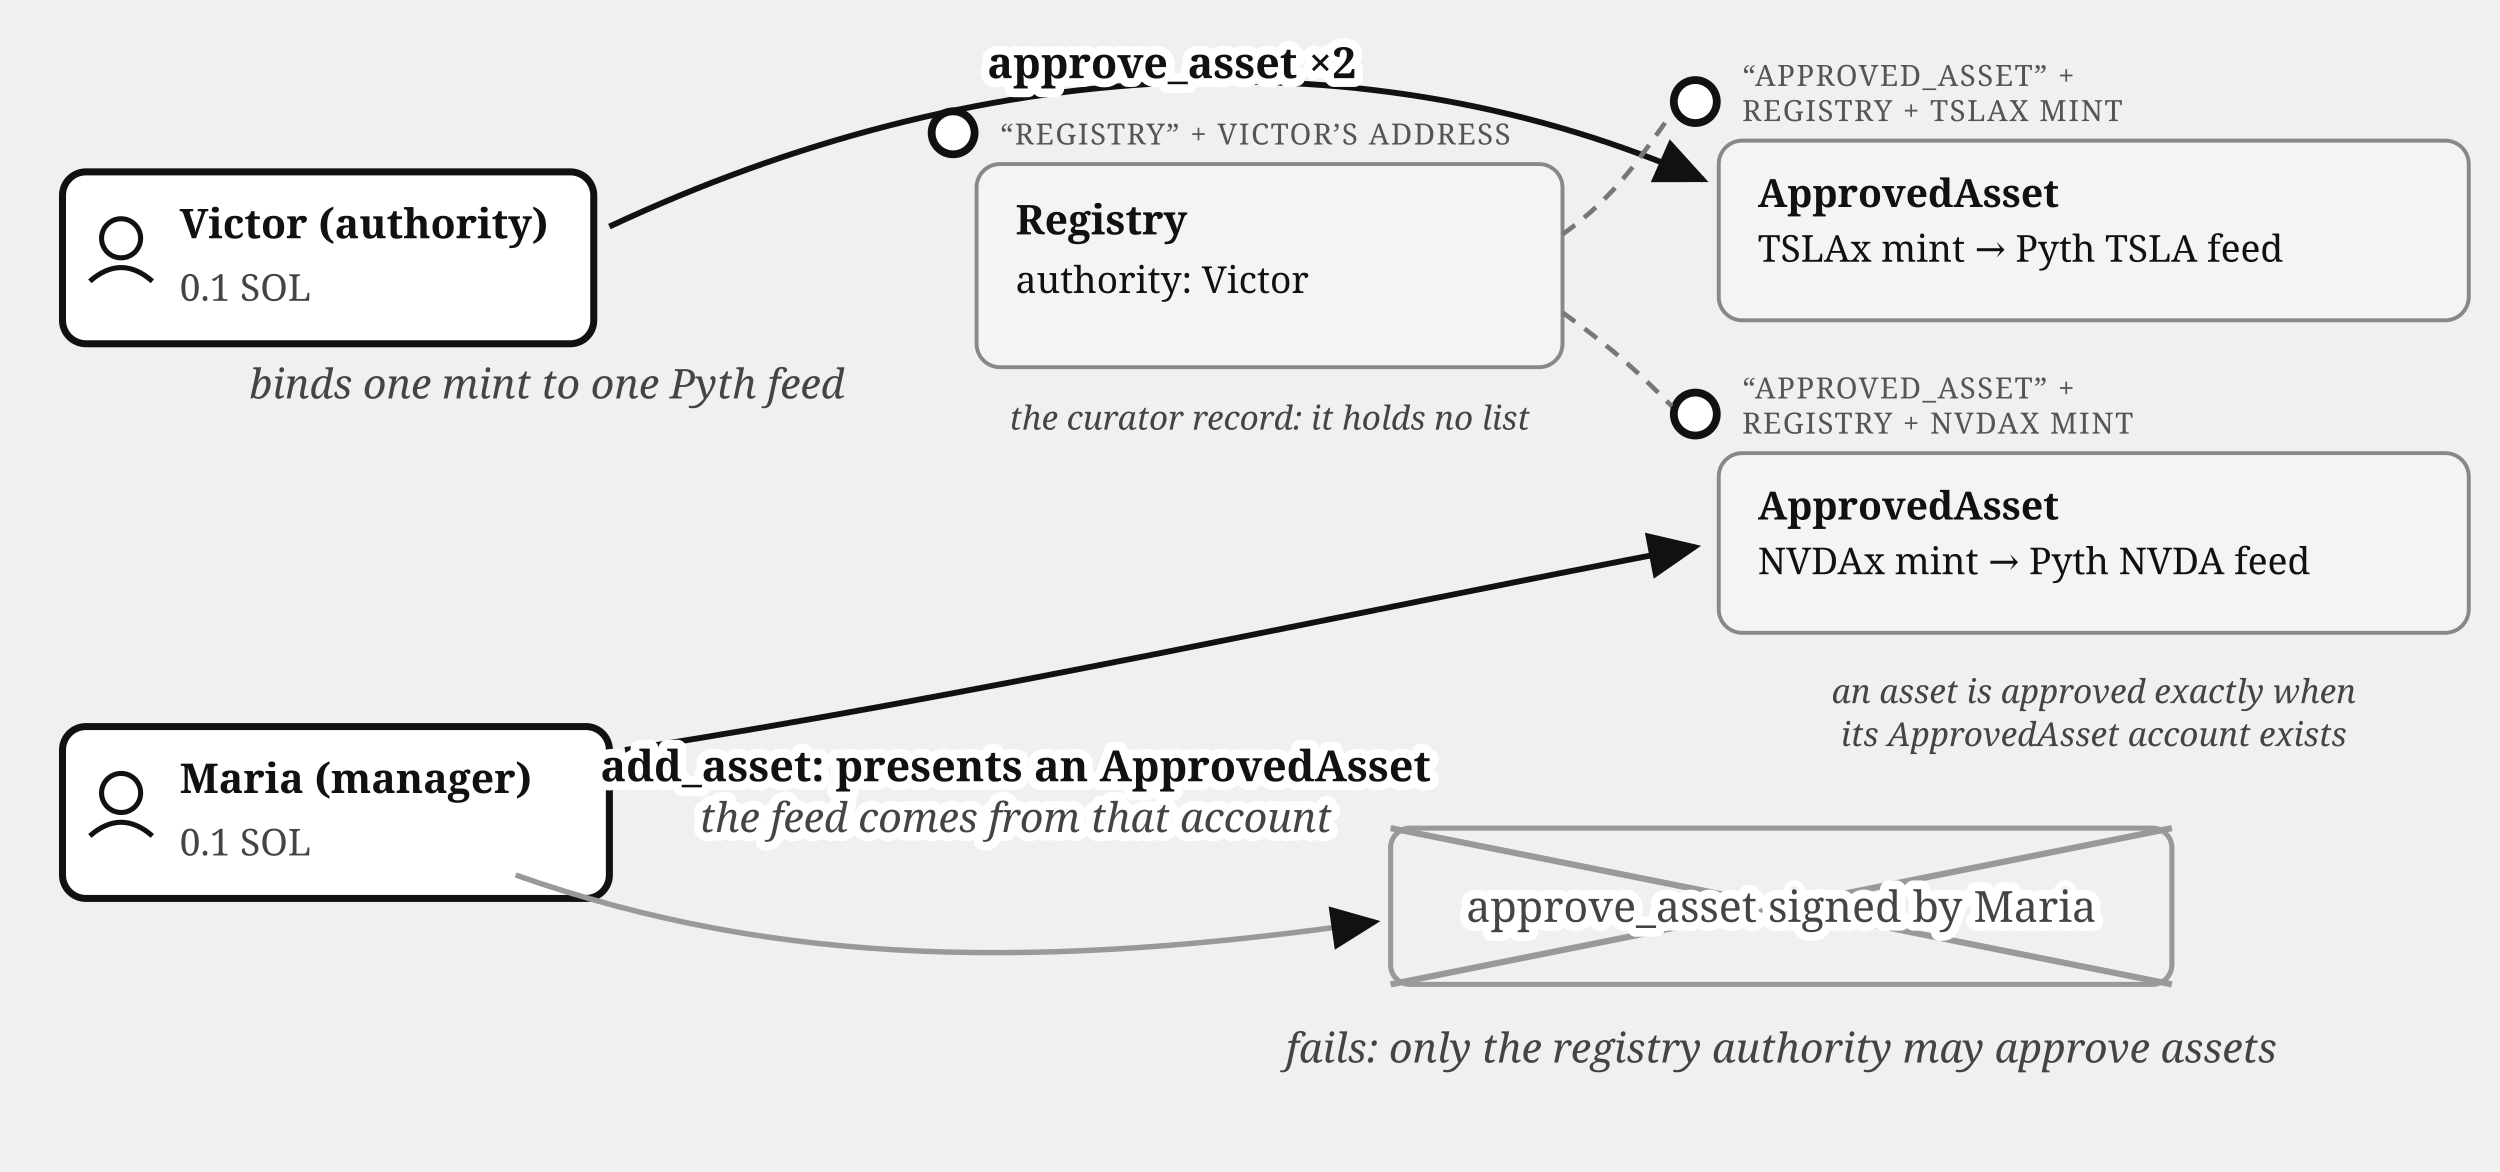
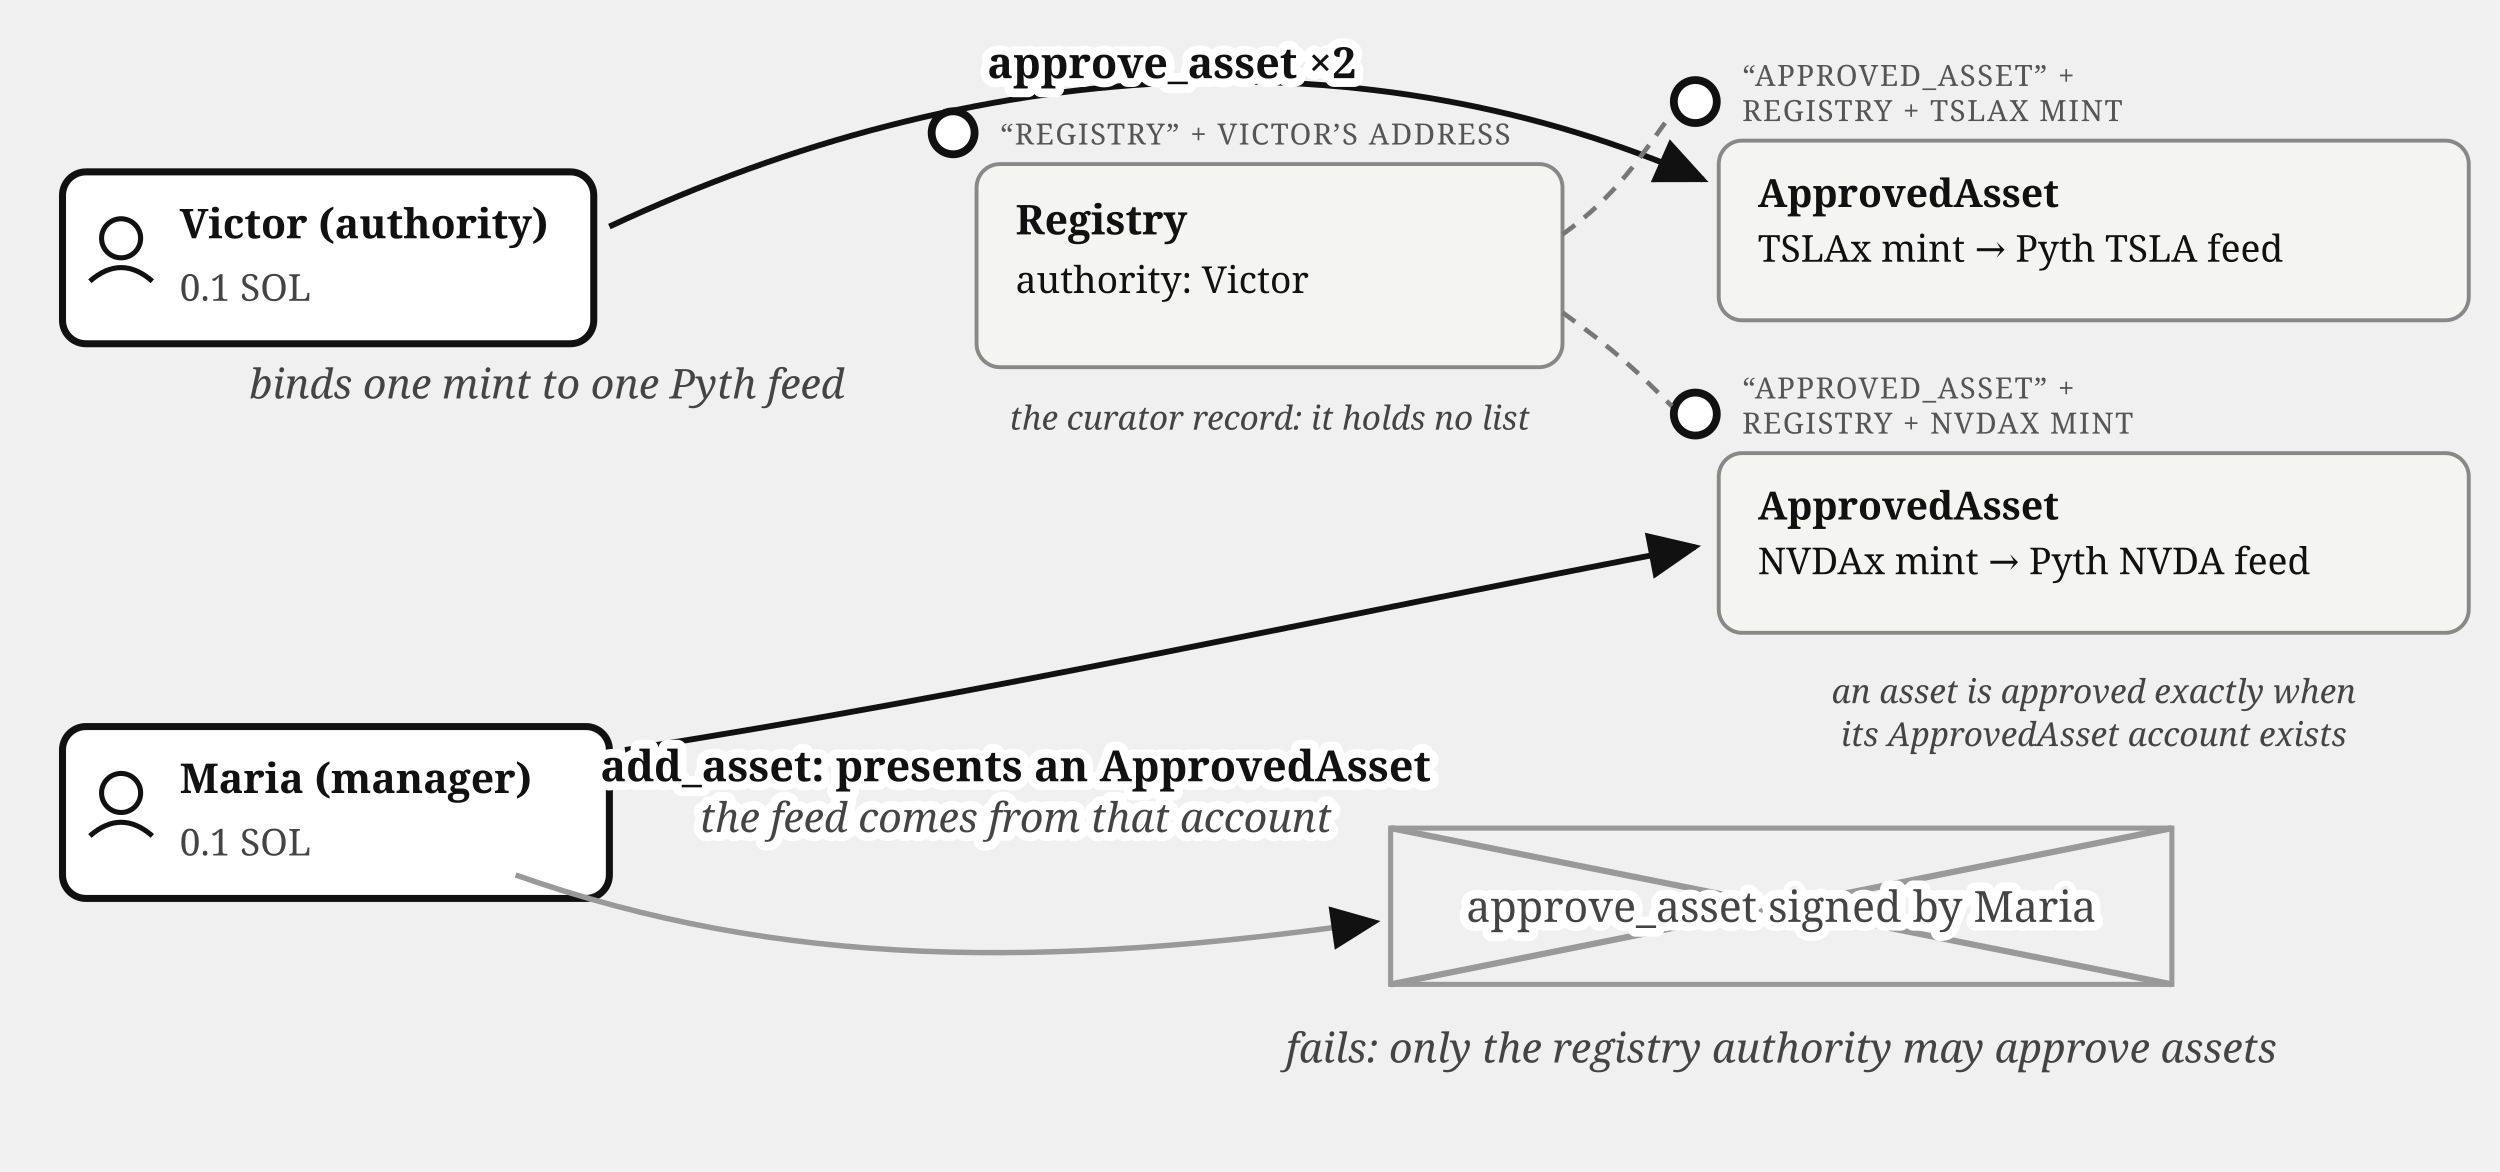
<svg xmlns="http://www.w3.org/2000/svg" viewBox="0 0 640 300" font-family="Georgia, serif" fill="#111">
  <defs>
    <marker id="vault-registry-arr" markerWidth="9" markerHeight="8" refX="8" refY="4" orient="auto">
      <path d="M0,0 L9,4 L0,8 z" fill="#111" />
    </marker>
  </defs>
  <rect x="16" y="44" width="136" height="44" rx="6" fill="#fff" stroke="#111" stroke-width="1.8" />
  <circle cx="31" cy="61" r="5" fill="none" stroke="#111" stroke-width="1.3" />
  <path d="M 23,72 Q 31,65 39,72" fill="none" stroke="#111" stroke-width="1.3" />
  <text x="46" y="61" font-size="10.5" font-weight="bold">Victor (authority)</text>
  <text x="46" y="77" font-size="9.5" fill="#444">0.1 SOL</text>
  <path d="M 156,58 C 250,14 350,8 436,46" fill="none" stroke="#111" stroke-width="1.5" marker-end="url(#vault-registry-arr)" />
  <text stroke="#fff" stroke-width="4.5" paint-order="stroke" stroke-linejoin="round" x="300" y="20" font-size="11" font-weight="bold" text-anchor="middle">approve_asset ×2</text>
  <text x="140" y="102" font-size="10.5" font-style="italic" fill="#444" text-anchor="middle">binds one mint to one Pyth feed</text>
  <circle cx="244" cy="34" r="5.5" fill="#fff" stroke="#111" stroke-width="2" />
  <text x="256" y="37" font-size="7.5" letter-spacing="0.4" fill="#555">“REGISTRY” + VICTOR’S ADDRESS</text>
  <rect x="250" y="42" width="150" height="52" rx="6" fill="#f4f4f2" stroke="#888" />
  <text x="260" y="60" font-size="10.5" font-weight="bold">Registry</text>
  <text x="260" y="75" font-size="9.5">authority: Victor</text>
  <text x="325" y="110" font-size="8.5" font-style="italic" fill="#444" text-anchor="middle">the curator record: it holds no list</text>
  <circle cx="434" cy="26" r="5.5" fill="#fff" stroke="#111" stroke-width="2" />
  <text x="446" y="22" font-size="7.5" letter-spacing="0.4" fill="#555">“APPROVED_ASSET” +</text>
  <text x="446" y="31" font-size="7.5" letter-spacing="0.4" fill="#555">REGISTRY + TSLAX MINT</text>
  <rect x="440" y="36" width="192" height="46" rx="6" fill="#f4f4f2" stroke="#888" />
  <text x="450" y="53" font-size="10" font-weight="bold">ApprovedAsset</text>
  <text x="450" y="67" font-size="9.5">TSLAx mint → Pyth TSLA feed</text>
  <circle cx="434" cy="106" r="5.5" fill="#fff" stroke="#111" stroke-width="2" />
  <text x="446" y="102" font-size="7.5" letter-spacing="0.4" fill="#555">“APPROVED_ASSET” +</text>
  <text x="446" y="111" font-size="7.5" letter-spacing="0.4" fill="#555">REGISTRY + NVDAX MINT</text>
  <rect x="440" y="116" width="192" height="46" rx="6" fill="#f4f4f2" stroke="#888" />
  <text x="450" y="133" font-size="10" font-weight="bold">ApprovedAsset</text>
  <text x="450" y="147" font-size="9.5">NVDAx mint → Pyth NVDA feed</text>
  <path d="M 400,60 C 414,50 420,40 428,29" fill="none" stroke="#777" stroke-width="1.2" stroke-dasharray="4 3" />
  <path d="M 400,80 C 414,90 420,96 428,104" fill="none" stroke="#777" stroke-width="1.2" stroke-dasharray="4 3" />
  <text x="536" y="180" font-size="8.5" font-style="italic" fill="#444" text-anchor="middle">an asset is approved exactly when</text>
  <text x="536" y="191" font-size="8.5" font-style="italic" fill="#444" text-anchor="middle">its ApprovedAsset account exists</text>
  <rect x="16" y="186" width="140" height="44" rx="6" fill="#fff" stroke="#111" stroke-width="1.8" />
  <circle cx="31" cy="203" r="5" fill="none" stroke="#111" stroke-width="1.3" />
  <path d="M 23,214 Q 31,207 39,214" fill="none" stroke="#111" stroke-width="1.3" />
  <text x="46" y="203" font-size="10.5" font-weight="bold">Maria (manager)</text>
  <text x="46" y="219" font-size="9.5" fill="#444">0.1 SOL</text>
  <path d="M 160,192 C 250,178 340,158 434,140" fill="none" stroke="#111" stroke-width="1.5" marker-end="url(#vault-registry-arr)" />
  <text stroke="#fff" stroke-width="4.5" paint-order="stroke" stroke-linejoin="round" x="260" y="200" font-size="11" font-weight="bold" text-anchor="middle">add_asset: presents an ApprovedAsset</text>
  <text stroke="#fff" stroke-width="4.5" paint-order="stroke" stroke-linejoin="round" x="260" y="213" font-size="10.5" font-style="italic" fill="#444" text-anchor="middle">the feed comes from that account</text>
  <path d="M 132,224 C 200,248 268,248 352,236" fill="none" stroke="#999" stroke-width="1.4" marker-end="url(#vault-registry-arr)" />
-   <rect x="356" y="212" width="200" height="40" rx="5" fill="none" stroke="#999" stroke-width="1.3" />
+   <rect x="356" y="212" width="200" height="40" fill="none" stroke="#999" stroke-width="1.3" />
  <line x1="356" y1="212" x2="556" y2="252" stroke="#999" stroke-width="1.6" />
  <line x1="556" y1="212" x2="356" y2="252" stroke="#999" stroke-width="1.6" />
  <text x="456" y="272" font-size="10.5" fill="#444" font-style="italic" text-anchor="middle">fails: only the registry authority may approve assets</text>
  <text stroke="#fff" stroke-width="4.5" paint-order="stroke" stroke-linejoin="round" x="456" y="236" font-size="11" fill="#444" text-anchor="middle">approve_asset signed by Maria</text>
</svg>
